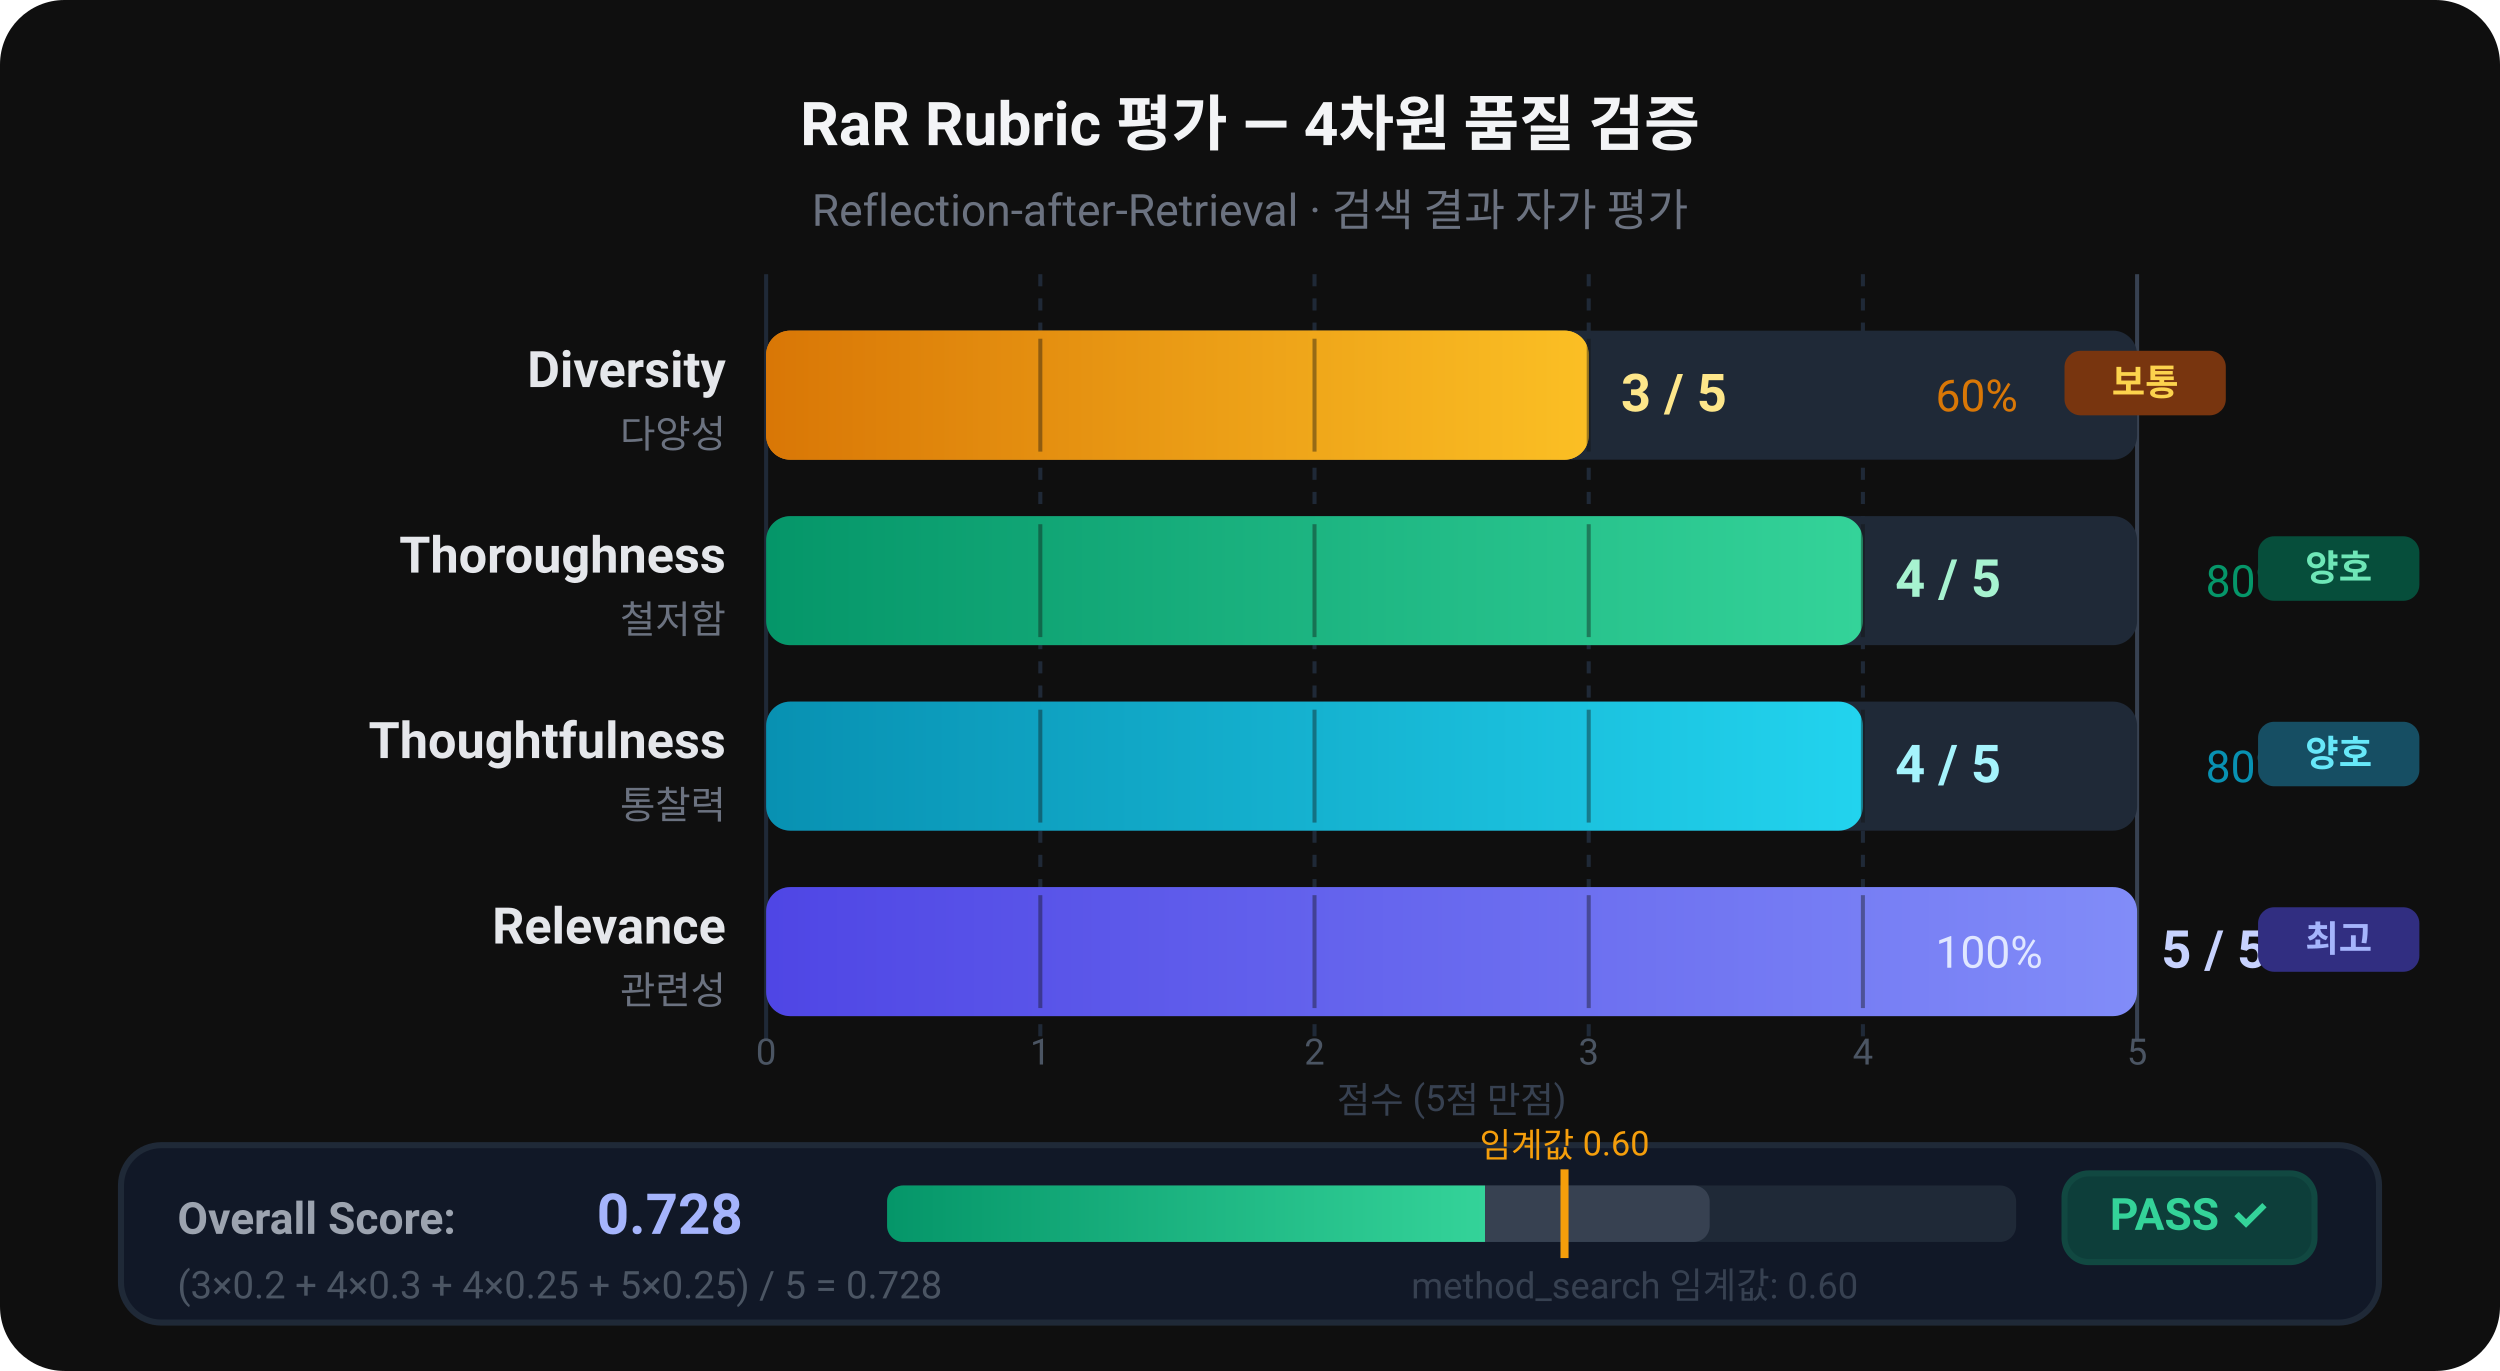
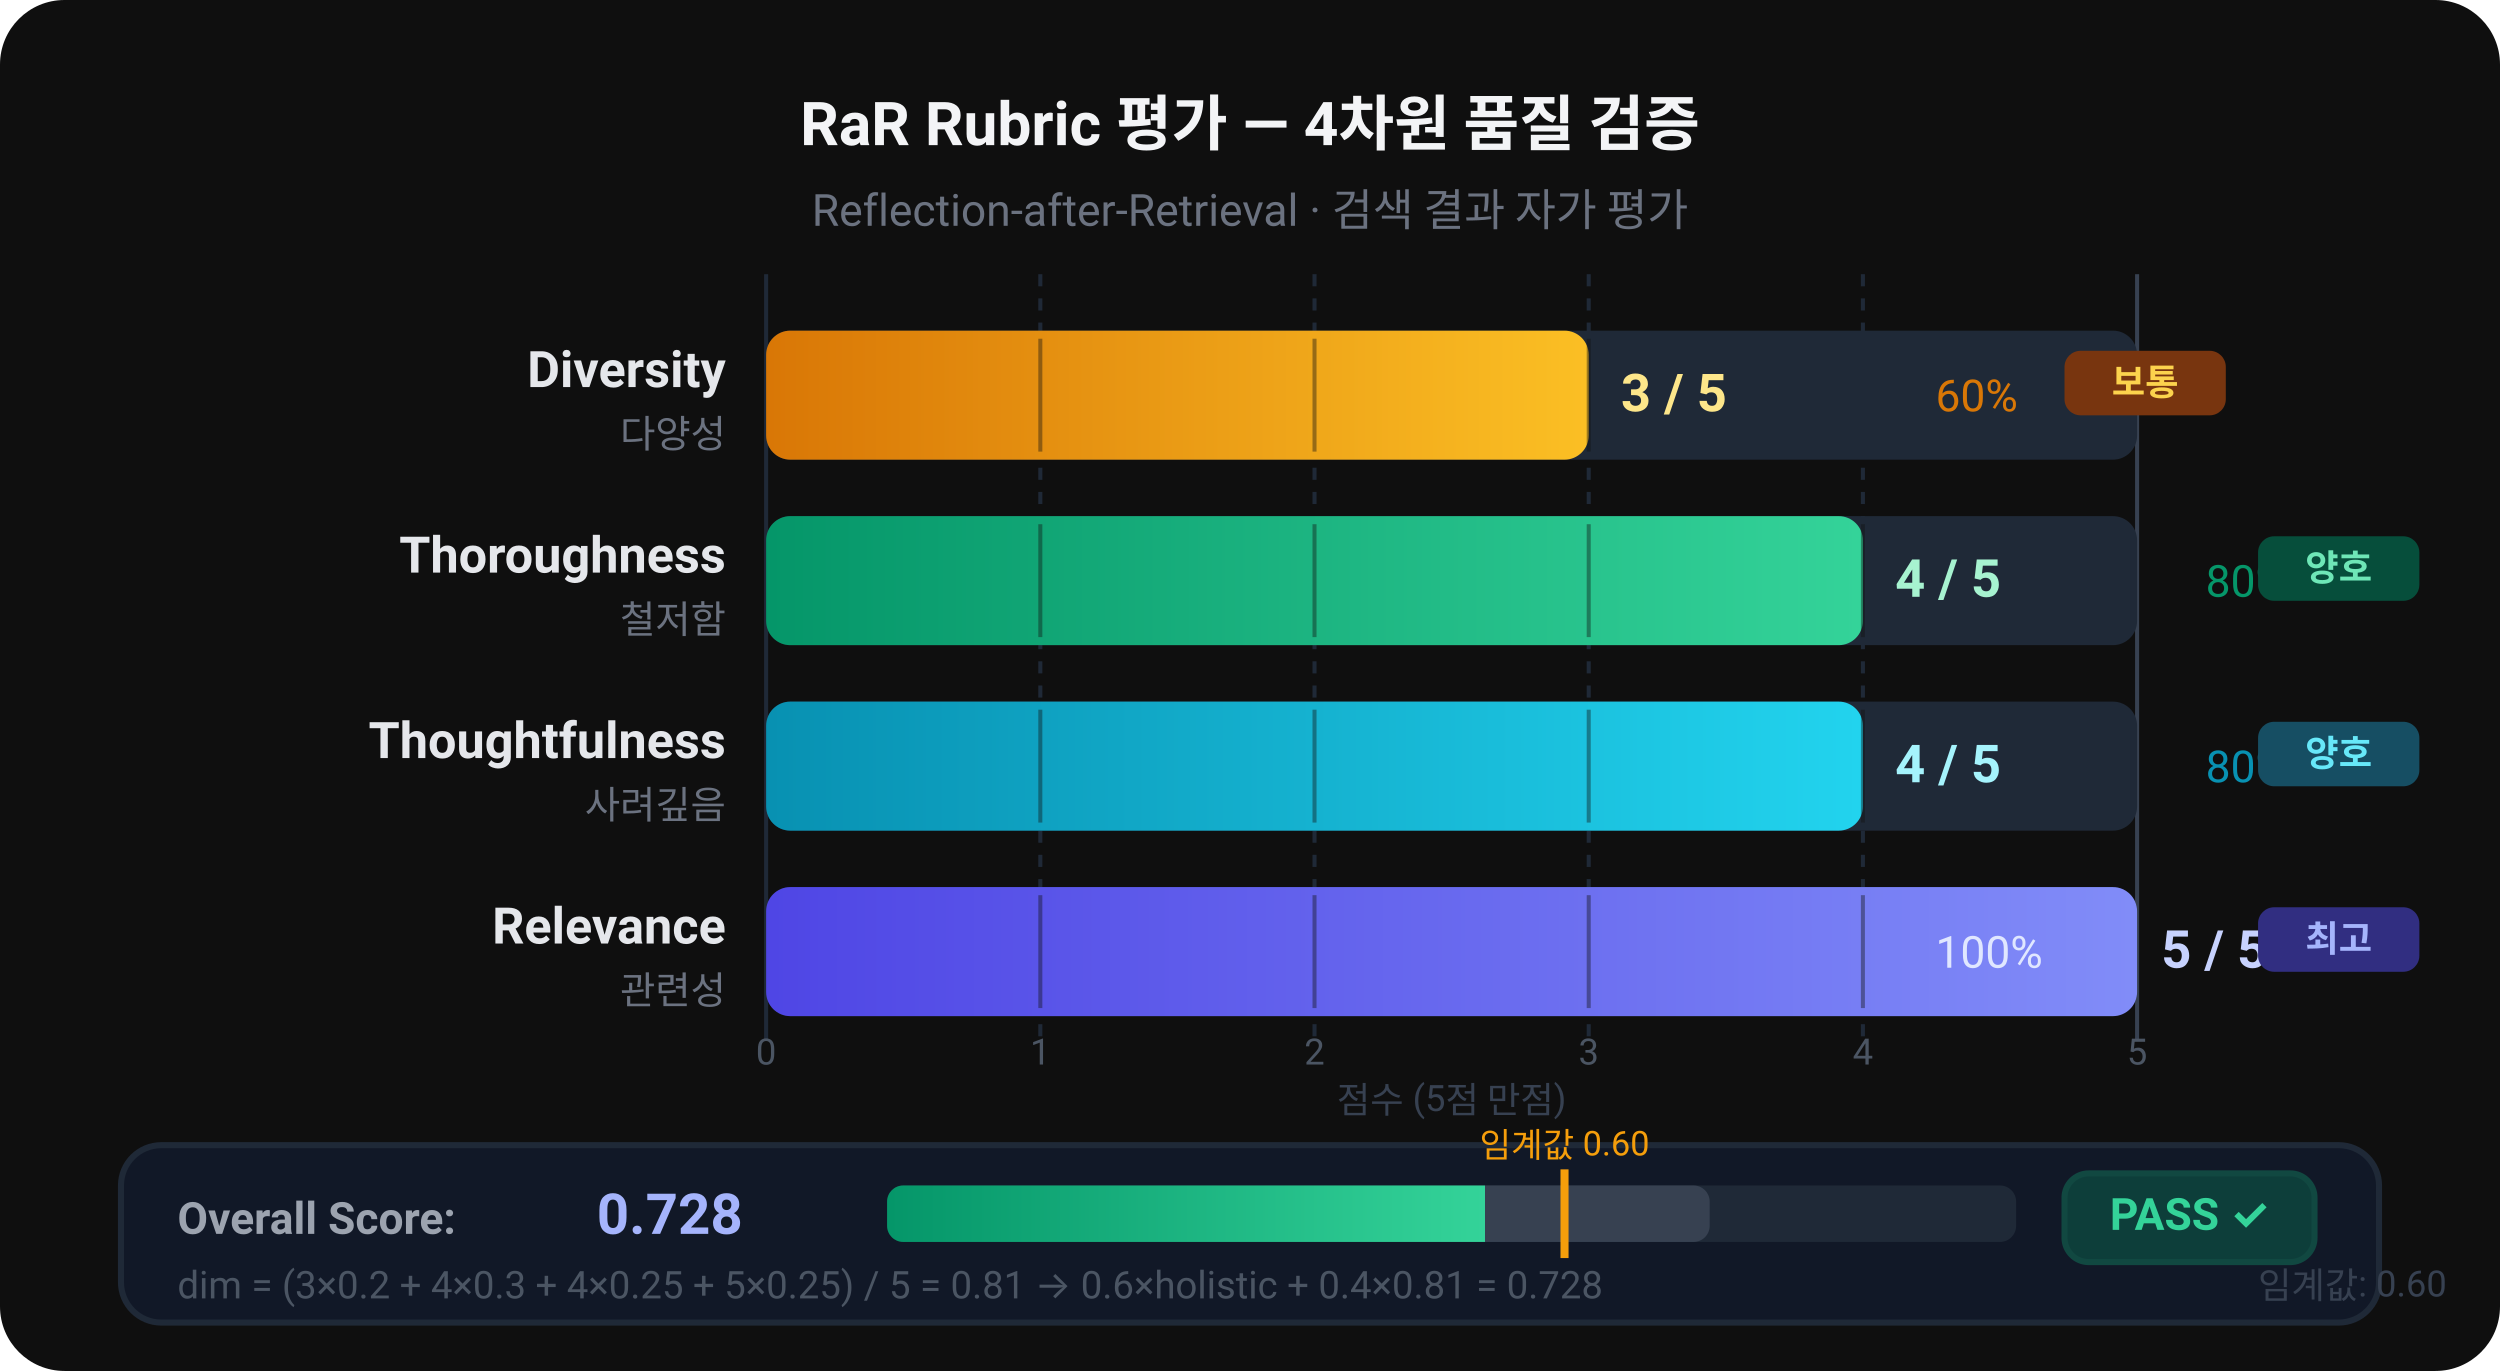
<svg xmlns="http://www.w3.org/2000/svg" viewBox="0 0 620 340" width="620" height="340" font-family="-apple-system, BlinkMacSystemFont, 'Segoe UI', Roboto, sans-serif">
  <defs>
    <linearGradient id="bar-diversity" x1="0%" y1="0%" x2="100%" y2="0%">
      <stop offset="0%" style="stop-color:#d97706;stop-opacity:1" />
      <stop offset="100%" style="stop-color:#fbbf24;stop-opacity:1" />
    </linearGradient>
    <linearGradient id="bar-thoroughness" x1="0%" y1="0%" x2="100%" y2="0%">
      <stop offset="0%" style="stop-color:#059669;stop-opacity:1" />
      <stop offset="100%" style="stop-color:#34d399;stop-opacity:1" />
    </linearGradient>
    <linearGradient id="bar-thoughtfulness" x1="0%" y1="0%" x2="100%" y2="0%">
      <stop offset="0%" style="stop-color:#0891b2;stop-opacity:1" />
      <stop offset="100%" style="stop-color:#22d3ee;stop-opacity:1" />
    </linearGradient>
    <linearGradient id="bar-relevance" x1="0%" y1="0%" x2="100%" y2="0%">
      <stop offset="0%" style="stop-color:#4f46e5;stop-opacity:1" />
      <stop offset="100%" style="stop-color:#818cf8;stop-opacity:1" />
    </linearGradient>
    <linearGradient id="overall-grad" x1="0%" y1="0%" x2="100%" y2="0%">
      <stop offset="0%" style="stop-color:#059669;stop-opacity:1" />
      <stop offset="72.8%" style="stop-color:#34d399;stop-opacity:1" />
      <stop offset="72.8%" style="stop-color:#374151;stop-opacity:1" />
      <stop offset="100%" style="stop-color:#374151;stop-opacity:1" />
    </linearGradient>
  </defs>
  <rect width="620" height="340" fill="#0f0f0f" rx="16" />
  <text x="310" y="36" text-anchor="middle" fill="#f3f4f6" font-size="15" font-weight="700">RaR Rubric 평가 — 4차원 품질 검증</text>
  <text x="310" y="56" text-anchor="middle" fill="#6b7280" font-size="11">Reflection-after-Retrieval · 검색 결과 자가 평가</text>
  <line x1="190" y1="68" x2="190" y2="258" stroke="#1f2937" stroke-width="1" />
  <line x1="258" y1="68" x2="258" y2="258" stroke="#1f2937" stroke-width="1" stroke-dasharray="3,3" />
  <line x1="326" y1="68" x2="326" y2="258" stroke="#1f2937" stroke-width="1" stroke-dasharray="3,3" />
  <line x1="394" y1="68" x2="394" y2="258" stroke="#1f2937" stroke-width="1" stroke-dasharray="3,3" />
  <line x1="462" y1="68" x2="462" y2="258" stroke="#1f2937" stroke-width="1" stroke-dasharray="3,3" />
  <line x1="530" y1="68" x2="530" y2="258" stroke="#374151" stroke-width="1" />
  <text x="190" y="264" text-anchor="middle" fill="#4b5563" font-size="9">0</text>
  <text x="258" y="264" text-anchor="middle" fill="#4b5563" font-size="9">1</text>
  <text x="326" y="264" text-anchor="middle" fill="#4b5563" font-size="9">2</text>
  <text x="394" y="264" text-anchor="middle" fill="#4b5563" font-size="9">3</text>
  <text x="462" y="264" text-anchor="middle" fill="#4b5563" font-size="9">4</text>
  <text x="530" y="264" text-anchor="middle" fill="#4b5563" font-size="9">5</text>
  <text x="360" y="276" text-anchor="middle" fill="#374151" font-size="9">점수 (5점 만점)</text>
  <text x="180" y="96" text-anchor="end" fill="#e5e7eb" font-size="12.5" font-weight="600">Diversity</text>
  <text x="180" y="111" text-anchor="end" fill="#6b7280" font-size="9.5">다양성</text>
  <rect x="190" y="82" width="340" height="32" rx="6" fill="#1f2937" />
  <rect x="190" y="82" width="204" height="32" rx="6" fill="url(#bar-diversity)" />
-   <rect x="190" y="82" width="204" height="32" rx="6" fill="url(#bar-diversity)" />
  <line x1="258" y1="84" x2="258" y2="112" stroke="#0f0f0f" stroke-width="1" opacity="0.4" />
  <line x1="326" y1="84" x2="326" y2="112" stroke="#0f0f0f" stroke-width="1" opacity="0.4" />
  <line x1="394" y1="84" x2="394" y2="112" stroke="#0f0f0f" stroke-width="1" opacity="0.4" />
  <text x="402" y="102" fill="#fde68a" font-size="13" font-weight="700">3 / 5</text>
  <text x="480" y="102" fill="#d97706" font-size="11">60%</text>
  <rect x="512" y="87" width="40" height="16" rx="4" fill="#78350f" />
  <text x="532" y="98" text-anchor="middle" fill="#fcd34d" font-size="9" font-weight="600">보통</text>
  <text x="180" y="142" text-anchor="end" fill="#e5e7eb" font-size="12.5" font-weight="600">Thoroughness</text>
  <text x="180" y="157" text-anchor="end" fill="#6b7280" font-size="9.5">철저함</text>
  <rect x="190" y="128" width="340" height="32" rx="6" fill="#1f2937" />
  <rect x="190" y="128" width="272" height="32" rx="6" fill="url(#bar-thoroughness)" />
  <line x1="258" y1="130" x2="258" y2="158" stroke="#0f0f0f" stroke-width="1" opacity="0.4" />
  <line x1="326" y1="130" x2="326" y2="158" stroke="#0f0f0f" stroke-width="1" opacity="0.4" />
  <line x1="394" y1="130" x2="394" y2="158" stroke="#0f0f0f" stroke-width="1" opacity="0.4" />
  <line x1="462" y1="130" x2="462" y2="158" stroke="#0f0f0f" stroke-width="1" opacity="0.4" />
  <text x="470" y="148" fill="#a7f3d0" font-size="13" font-weight="700">4 / 5</text>
  <text x="547" y="148" fill="#059669" font-size="11">80%</text>
  <rect x="560" y="133" width="40" height="16" rx="4" fill="#064e3b" />
  <text x="580" y="144" text-anchor="middle" fill="#6ee7b7" font-size="9" font-weight="600">양호</text>
  <text x="180" y="188" text-anchor="end" fill="#e5e7eb" font-size="12.5" font-weight="600">Thoughtfulness</text>
-   <text x="180" y="203" text-anchor="end" fill="#6b7280" font-size="9.5">통찰력</text>
+   <text x="180" y="203" text-anchor="end" fill="#6b7280" font-size="9.5">사려깊음</text>
  <rect x="190" y="174" width="340" height="32" rx="6" fill="#1f2937" />
  <rect x="190" y="174" width="272" height="32" rx="6" fill="url(#bar-thoughtfulness)" />
  <line x1="258" y1="176" x2="258" y2="204" stroke="#0f0f0f" stroke-width="1" opacity="0.4" />
  <line x1="326" y1="176" x2="326" y2="204" stroke="#0f0f0f" stroke-width="1" opacity="0.4" />
  <line x1="394" y1="176" x2="394" y2="204" stroke="#0f0f0f" stroke-width="1" opacity="0.4" />
  <line x1="462" y1="176" x2="462" y2="204" stroke="#0f0f0f" stroke-width="1" opacity="0.4" />
  <text x="470" y="194" fill="#a5f3fc" font-size="13" font-weight="700">4 / 5</text>
  <text x="547" y="194" fill="#0891b2" font-size="11">80%</text>
  <rect x="560" y="179" width="40" height="16" rx="4" fill="#164e63" />
  <text x="580" y="190" text-anchor="middle" fill="#67e8f9" font-size="9" font-weight="600">양호</text>
  <text x="180" y="234" text-anchor="end" fill="#e5e7eb" font-size="12.5" font-weight="600">Relevance</text>
  <text x="180" y="249" text-anchor="end" fill="#6b7280" font-size="9.5">관련성</text>
  <rect x="190" y="220" width="340" height="32" rx="6" fill="#1f2937" />
  <rect x="190" y="220" width="340" height="32" rx="6" fill="url(#bar-relevance)" />
  <line x1="258" y1="222" x2="258" y2="250" stroke="#0f0f0f" stroke-width="1" opacity="0.4" />
  <line x1="326" y1="222" x2="326" y2="250" stroke="#0f0f0f" stroke-width="1" opacity="0.4" />
  <line x1="394" y1="222" x2="394" y2="250" stroke="#0f0f0f" stroke-width="1" opacity="0.4" />
  <line x1="462" y1="222" x2="462" y2="250" stroke="#0f0f0f" stroke-width="1" opacity="0.4" />
  <text x="536" y="240" fill="#c7d2fe" font-size="13" font-weight="700">5 / 5</text>
  <text x="480" y="240" fill="#e0e7ff" font-size="11">100%</text>
  <rect x="560" y="225" width="40" height="16" rx="4" fill="#312e81" />
  <text x="580" y="236" text-anchor="middle" fill="#a5b4fc" font-size="9" font-weight="600">최고</text>
  <rect x="30" y="284" width="560" height="44" rx="10" fill="#111827" stroke="#1f2937" stroke-width="1.5" />
  <rect x="220" y="294" width="280" height="14" rx="4" fill="#1f2937" />
  <rect x="220" y="294" width="204" height="14" rx="4" fill="url(#overall-grad)" />
  <line x1="388" y1="290" x2="388" y2="312" stroke="#f59e0b" stroke-width="2" />
  <text x="388" y="287" text-anchor="middle" fill="#f59e0b" font-size="8.5">임계값 0.60</text>
  <text x="44" y="306" fill="#9ca3af" font-size="11" font-weight="600">Overall Score:</text>
  <text x="148" y="306" fill="#a5b4fc" font-size="14" font-weight="700">0.728</text>
  <rect x="512" y="291" width="62" height="22" rx="6" fill="#059669" opacity="0.3" stroke="#10b981" stroke-width="1.5" />
  <text x="543" y="305" text-anchor="middle" fill="#34d399" font-size="11" font-weight="700">PASS ✓</text>
-   <text x="44" y="322" fill="#4b5563" font-size="9.5">(3×0.2 + 4×0.3 + 4×0.25 + 5×0.25) / 5 = 0.728</text>
-   <text x="350" y="322" fill="#374151" font-size="9">method_search 임계값: 0.60</text>
+   <text x="44" y="322" fill="#4b5563" font-size="9.5">dim = (3×0.2 + 4×0.3 + 4×0.25 + 5×0.25) / 5 = 0.81 → 0.6×holistic + 0.4×0.81 = 0.728</text>
+   <text x="560" y="322" fill="#374151" font-size="9">임계값: 0.60</text>
</svg>
